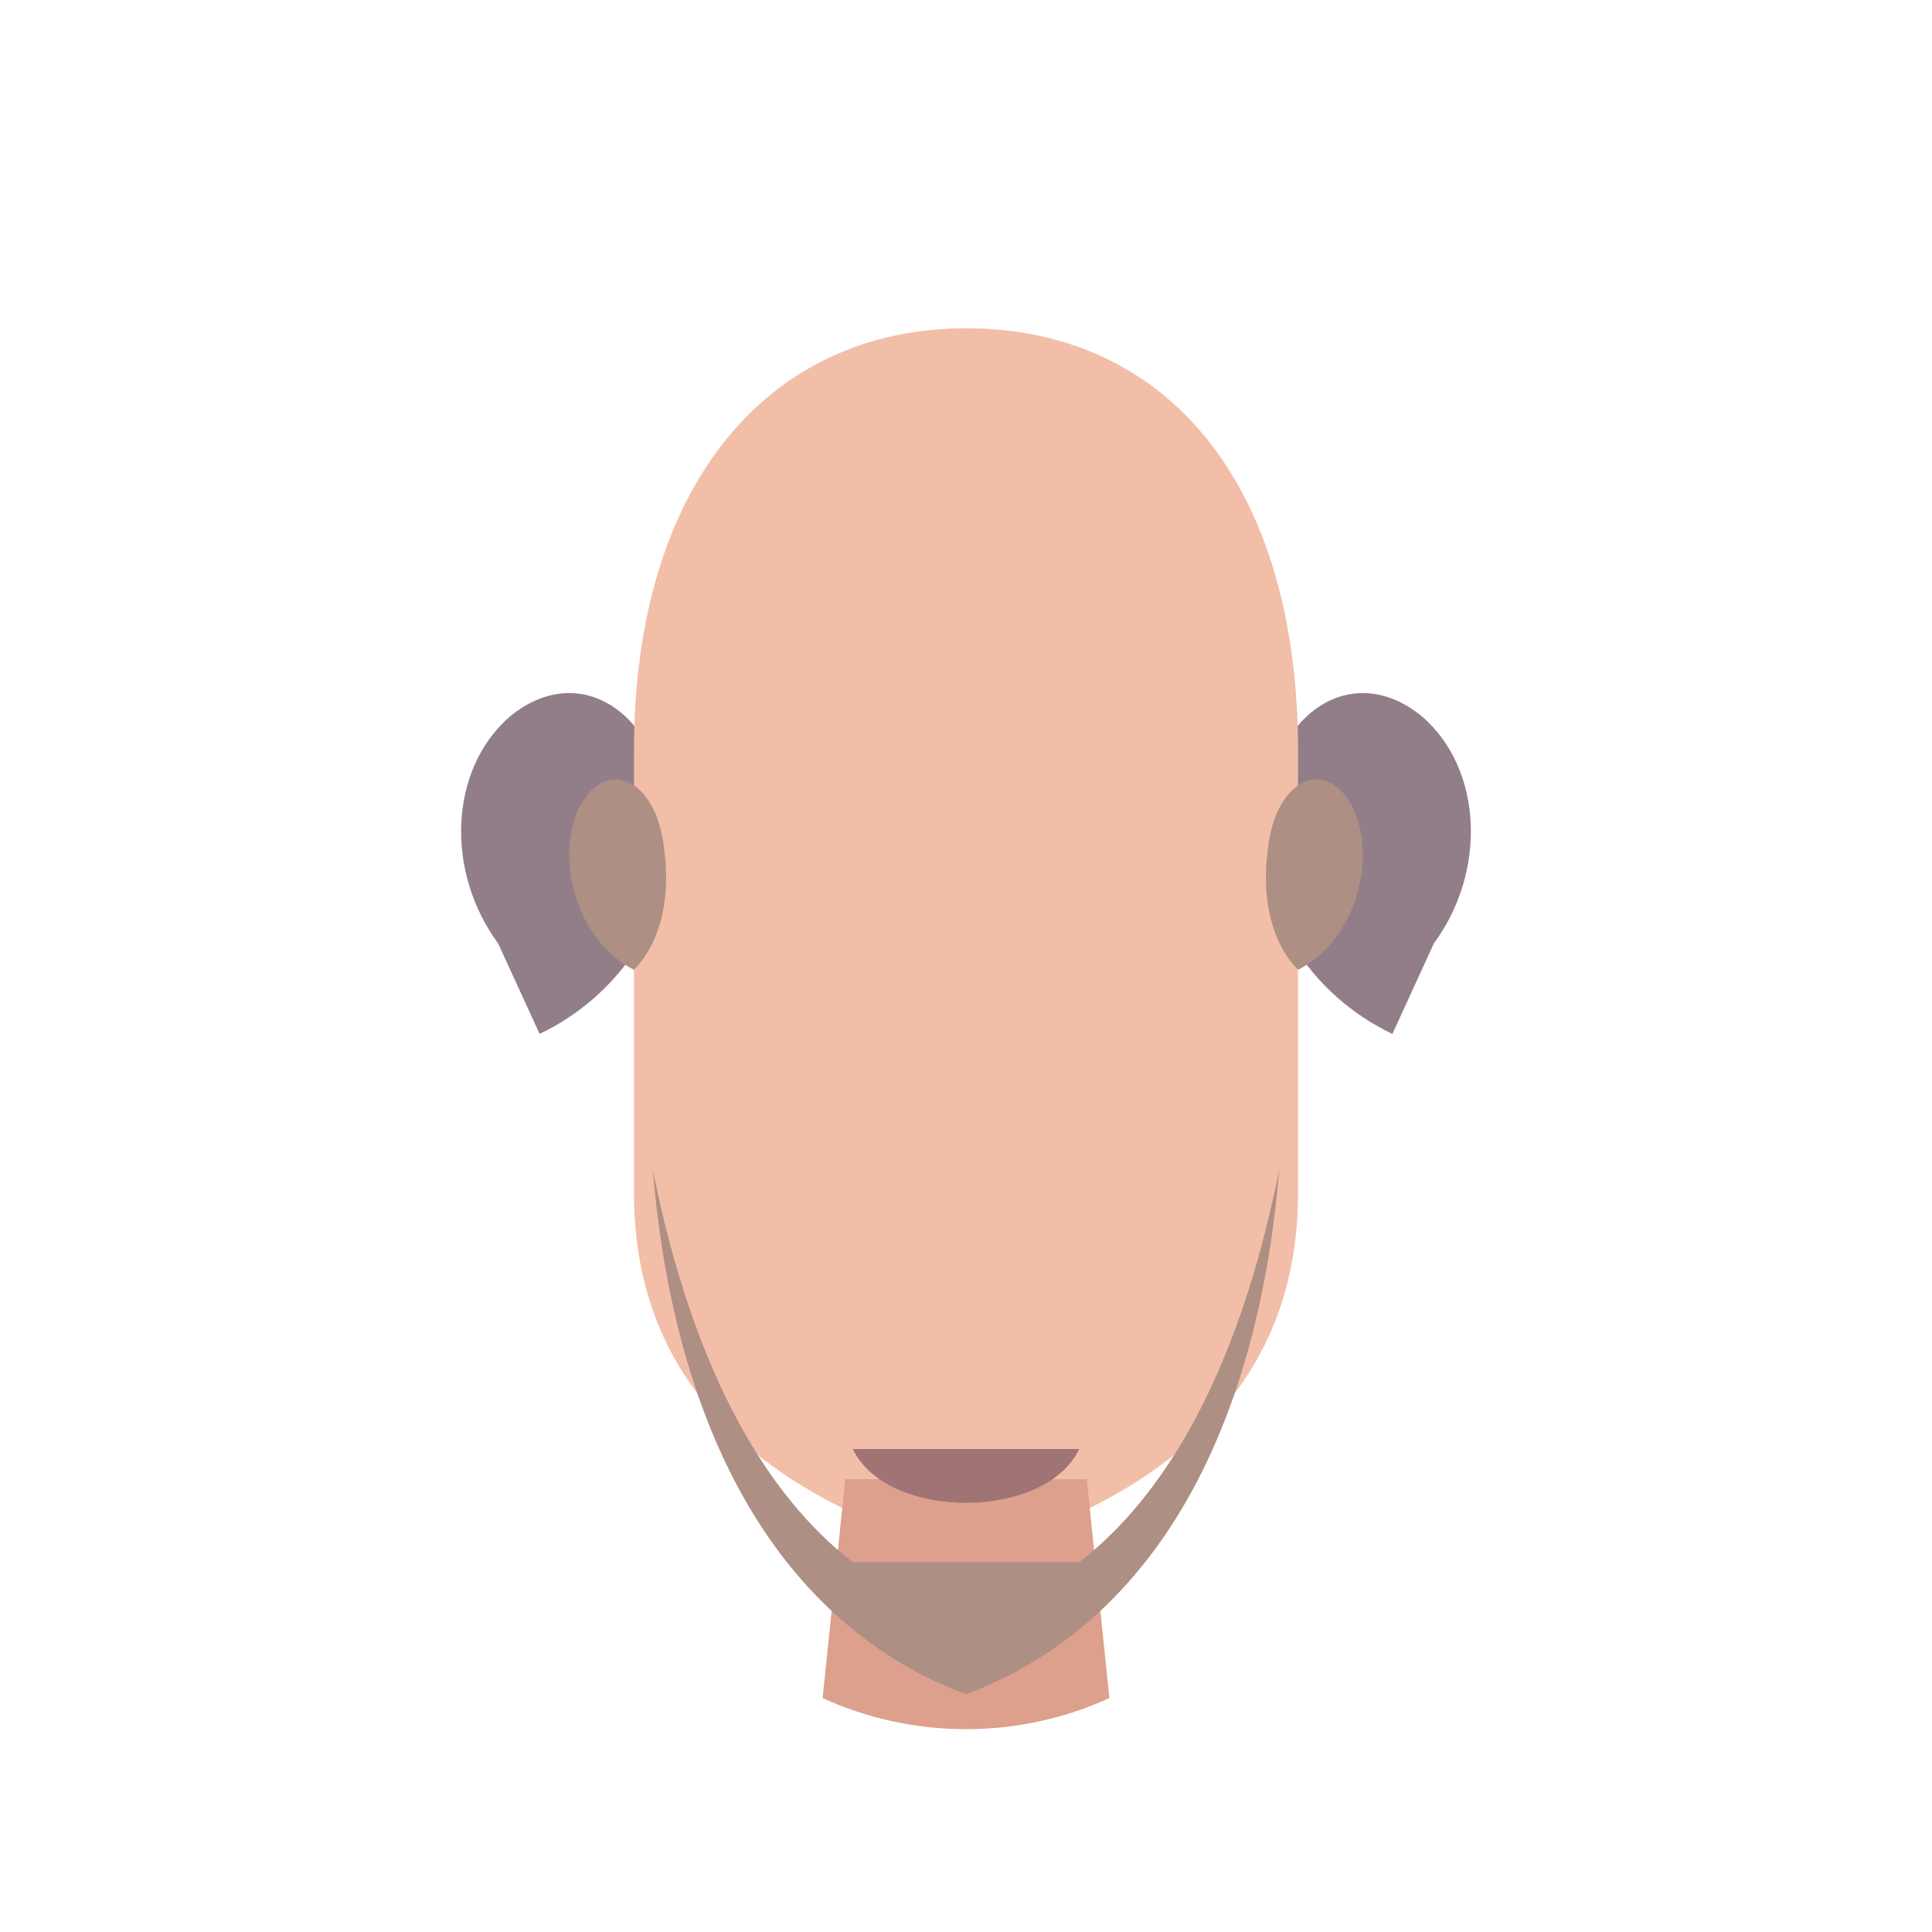
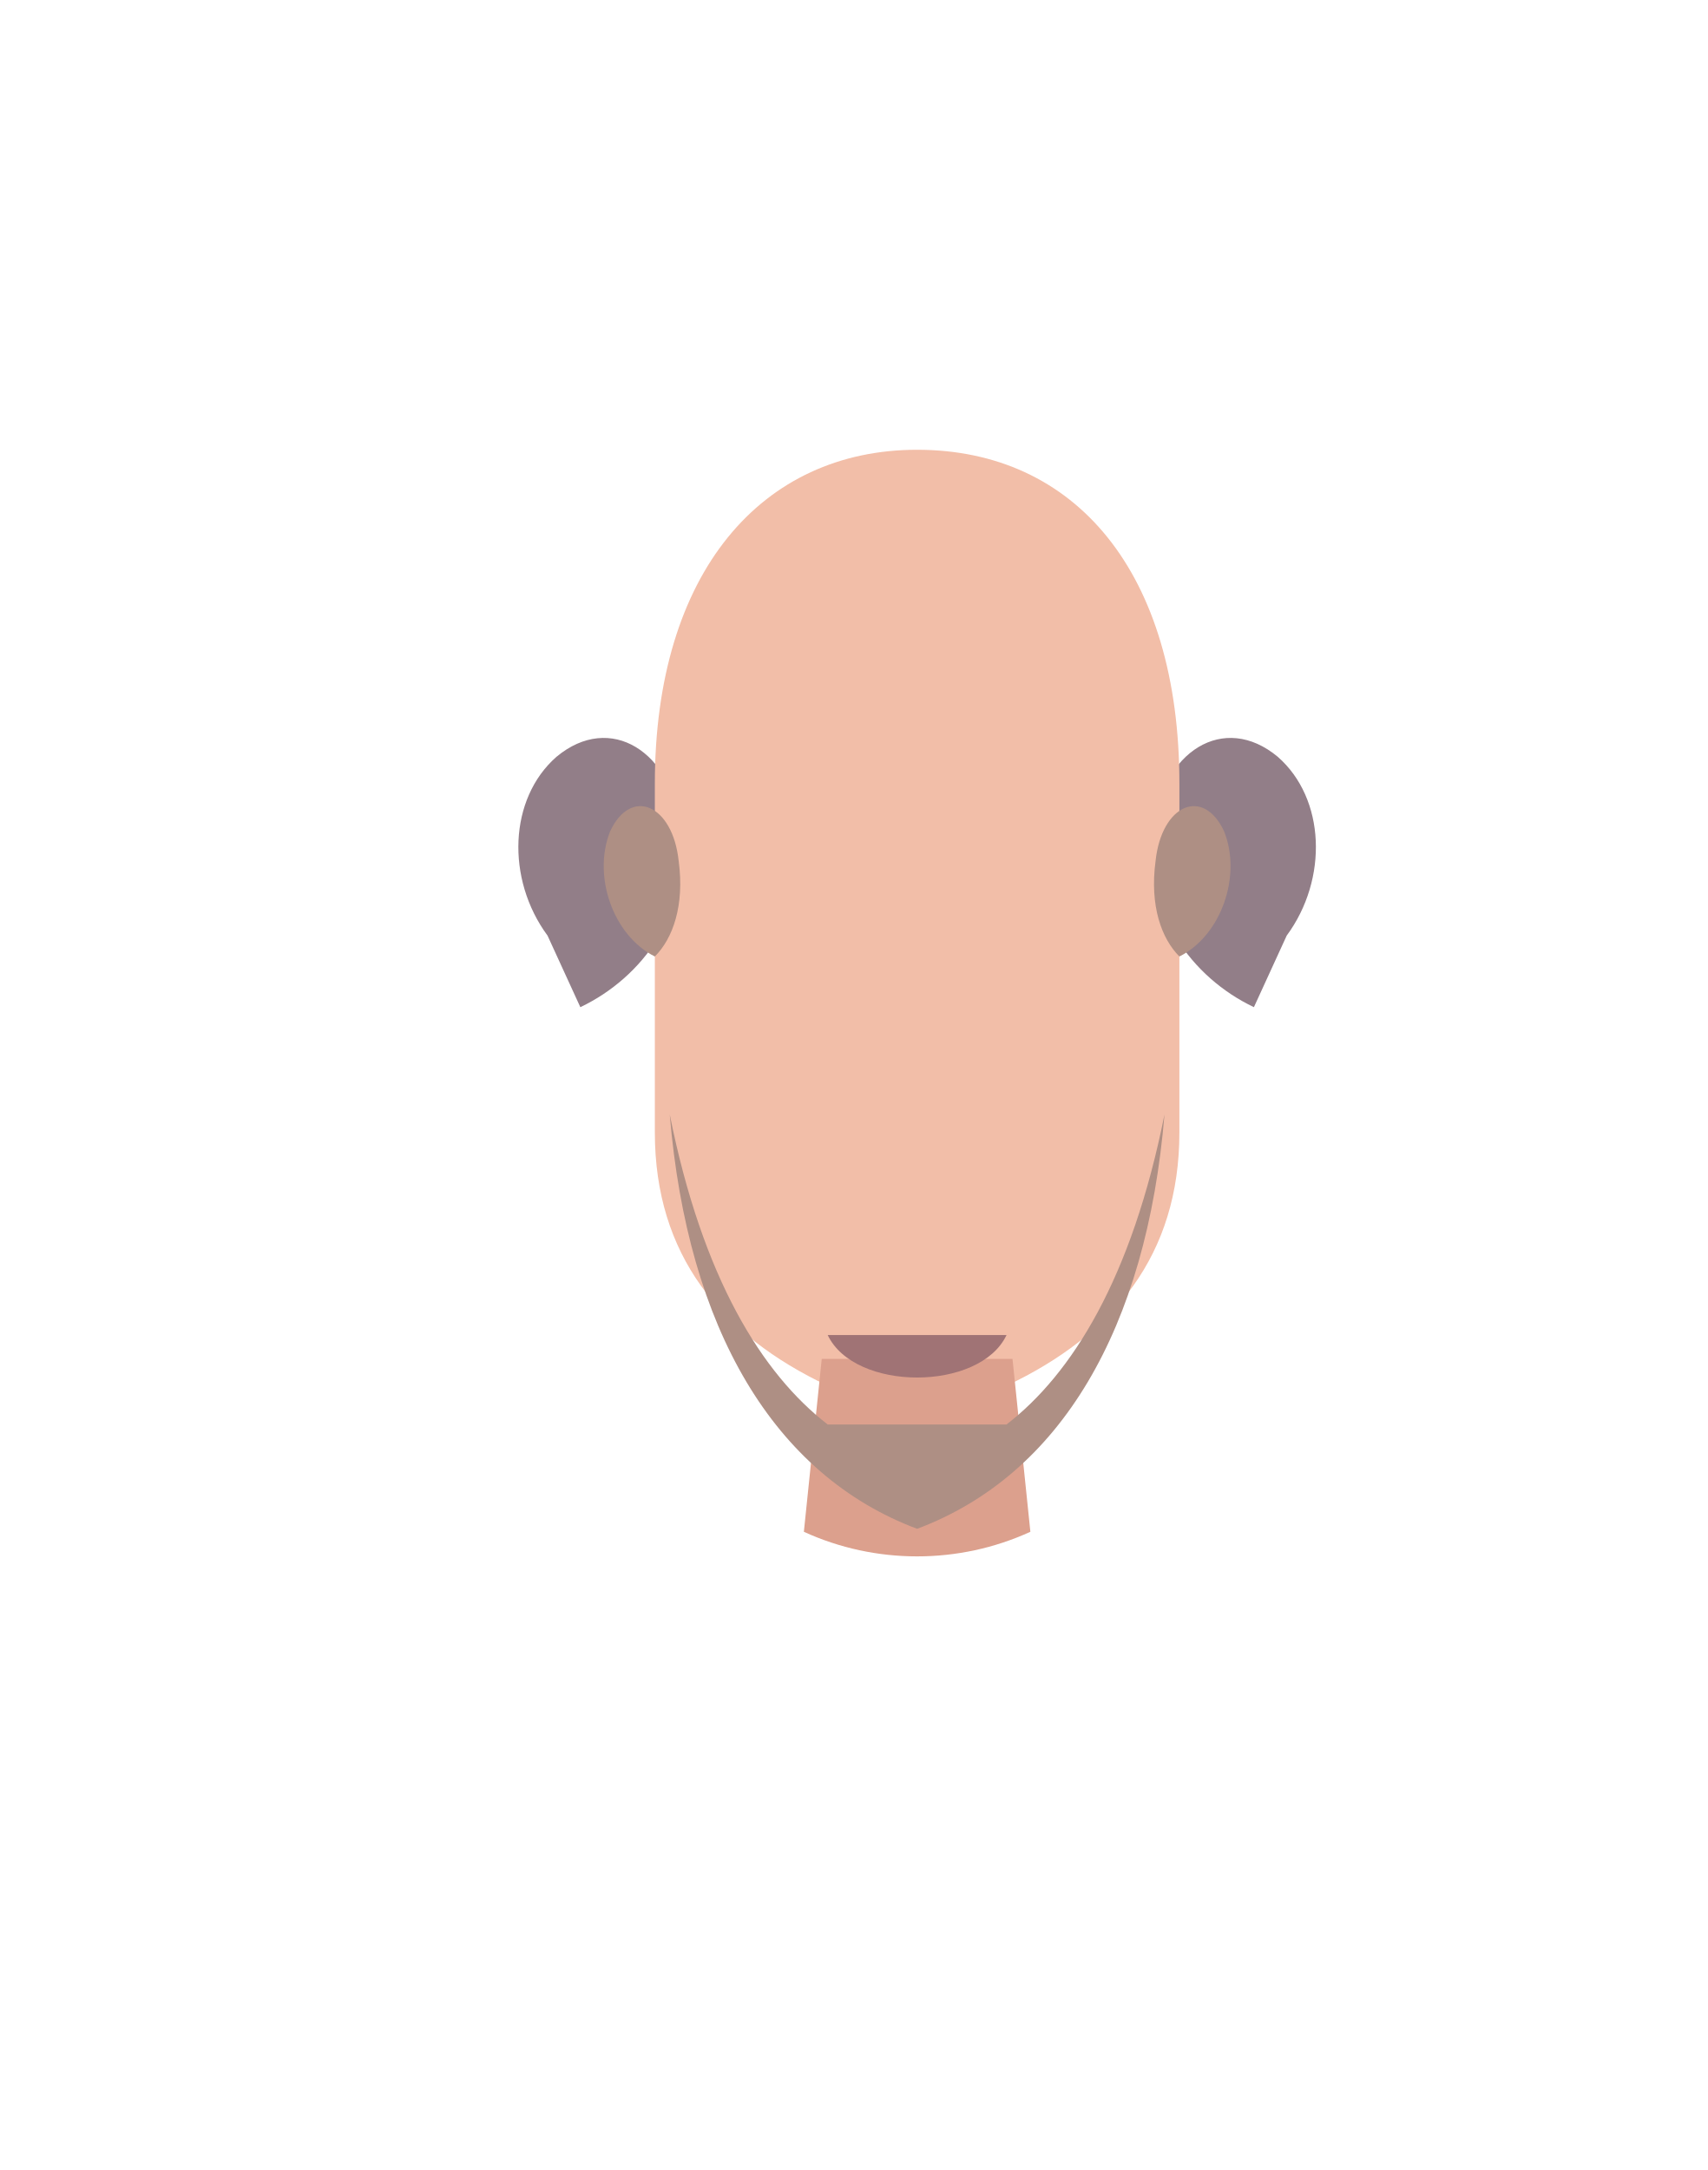
- <svg xmlns="http://www.w3.org/2000/svg" id="Layer_1" version="1.1" viewBox="0 0 512 512">
+ <svg xmlns="http://www.w3.org/2000/svg" id="Layer_1" version="1.1" viewBox="0 0 572.9 728">
  <defs>
    <style>.skin { fill: #f2bea8; }.shade { fill: #ae8f84; }.edge { fill: #927e88; }.neck { fill: #dca08d; }.shadow { fill: #a07375; }</style>
  </defs>
-   <path class="edge" d="M132,250 C118,231 119,204 135,190 C153,175 174,188 177,215 C180,242 164,264 143,274 Z" />
-   <path class="edge" d="M380,250 C394,231 393,204 377,190 C359,175 338,188 335,215 C332,242 348,264 369,274 Z" />
-   <path class="skin" d="M168,199 C168,128 204,87 256,87 C309,87 344,128 344,199 L344,316 C344,357 322,384 286,401 L226,401 C190,384 168,357 168,316 Z" />
-   <path class="shade" d="M168,257 C154,250 147,230 153,215 C160,200 174,206 176,225 C178,240 174,251 168,257 Z" />
-   <path class="shade" d="M344,257 C358,250 365,230 359,215 C352,200 338,206 336,225 C334,240 338,251 344,257 Z" />
-   <path class="neck" d="M224,392 L288,392 L294,450 C270,461 242,461 218,450 Z" />
-   <path class="shadow" d="M226,384 L286,384 C277,403 235,403 226,384 Z" />
-   <path class="shade" d="M173,310 C184,365 204,397 226,414 L286,414 C308,397 328,365 339,310 C333,382 304,431 256,449 C208,431 179,382 173,310 Z" />
+   <g id="portrait_part_content" transform="translate(51.72 63.89)">
+     <path class="edge" d="M132,250 C118,231 119,204 135,190 C153,175 174,188 177,215 C180,242 164,264 143,274 Z" />
+     <path class="edge" d="M380,250 C394,231 393,204 377,190 C359,175 338,188 335,215 C332,242 348,264 369,274 Z" />
+     <path class="skin" d="M168,199 C168,128 204,87 256,87 C309,87 344,128 344,199 L344,316 C344,357 322,384 286,401 L226,401 C190,384 168,357 168,316 Z" />
+     <path class="shade" d="M168,257 C154,250 147,230 153,215 C160,200 174,206 176,225 C178,240 174,251 168,257 Z" />
+     <path class="shade" d="M344,257 C358,250 365,230 359,215 C352,200 338,206 336,225 C334,240 338,251 344,257 Z" />
+     <path class="neck" d="M224,392 L288,392 L294,450 C270,461 242,461 218,450 Z" />
+     <path class="shadow" d="M226,384 L286,384 C277,403 235,403 226,384 Z" />
+     <path class="shade" d="M173,310 C184,365 204,397 226,414 L286,414 C308,397 328,365 339,310 C333,382 304,431 256,449 C208,431 179,382 173,310 Z" />
+   </g>
</svg>
